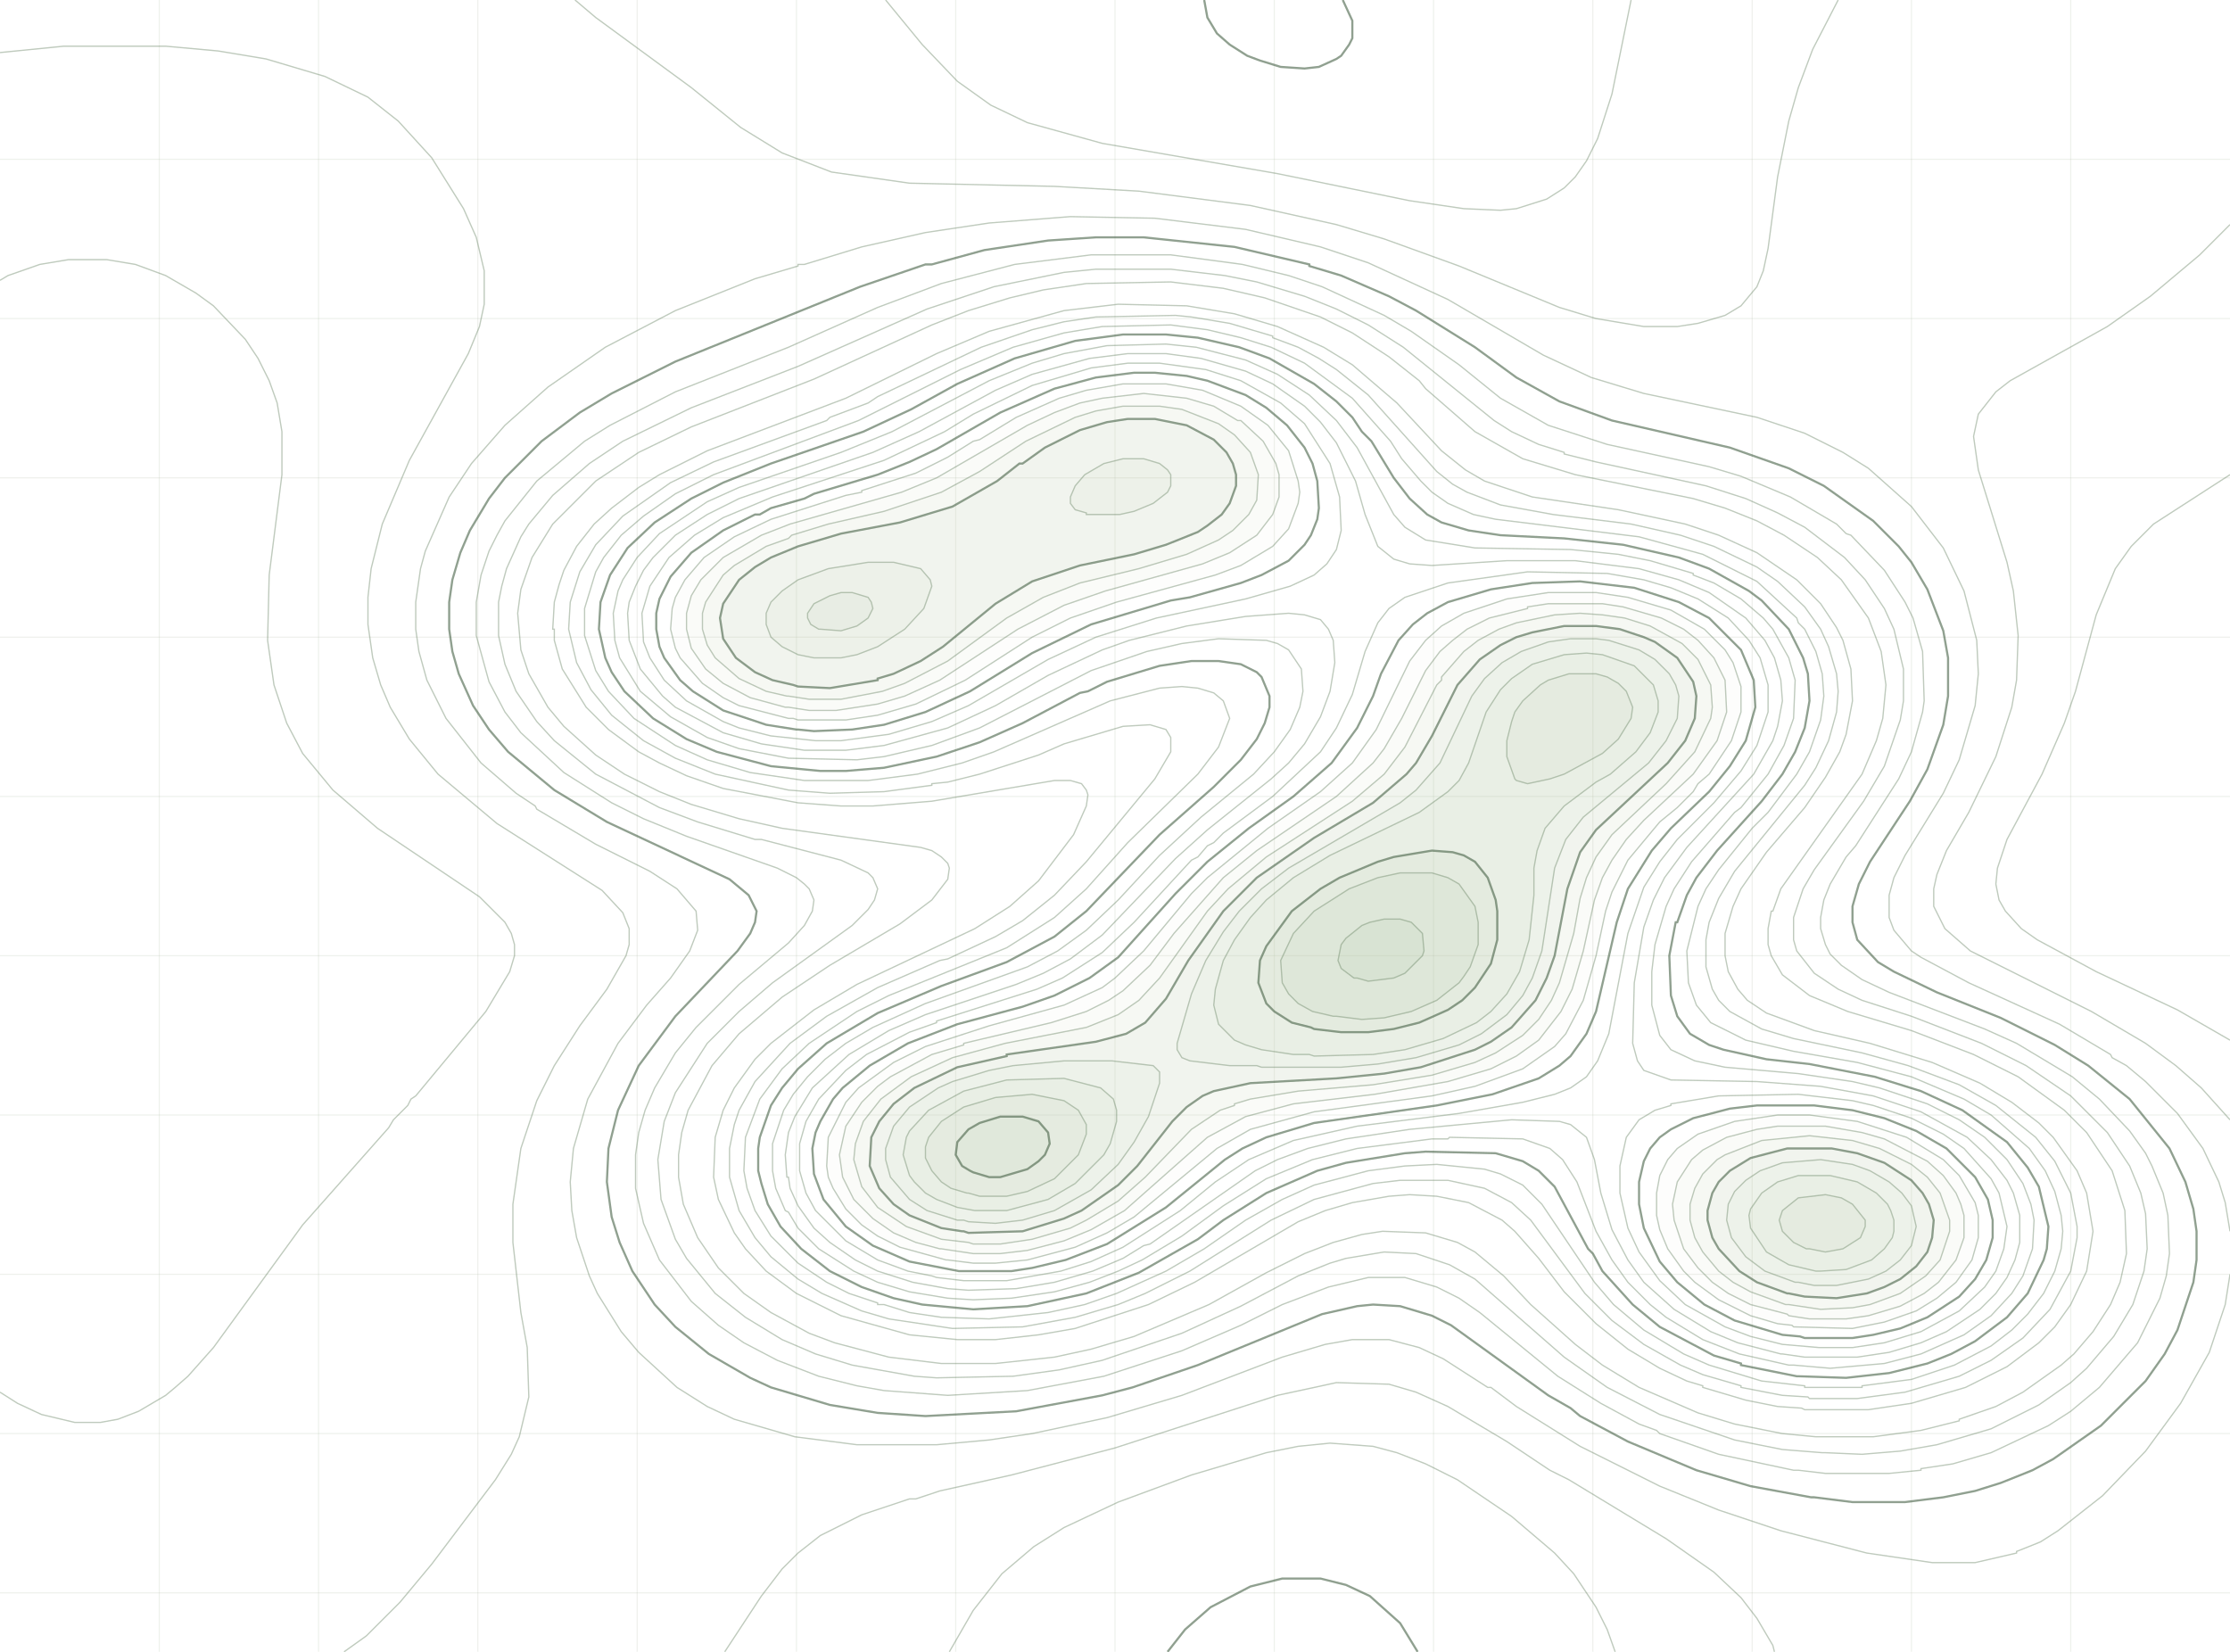
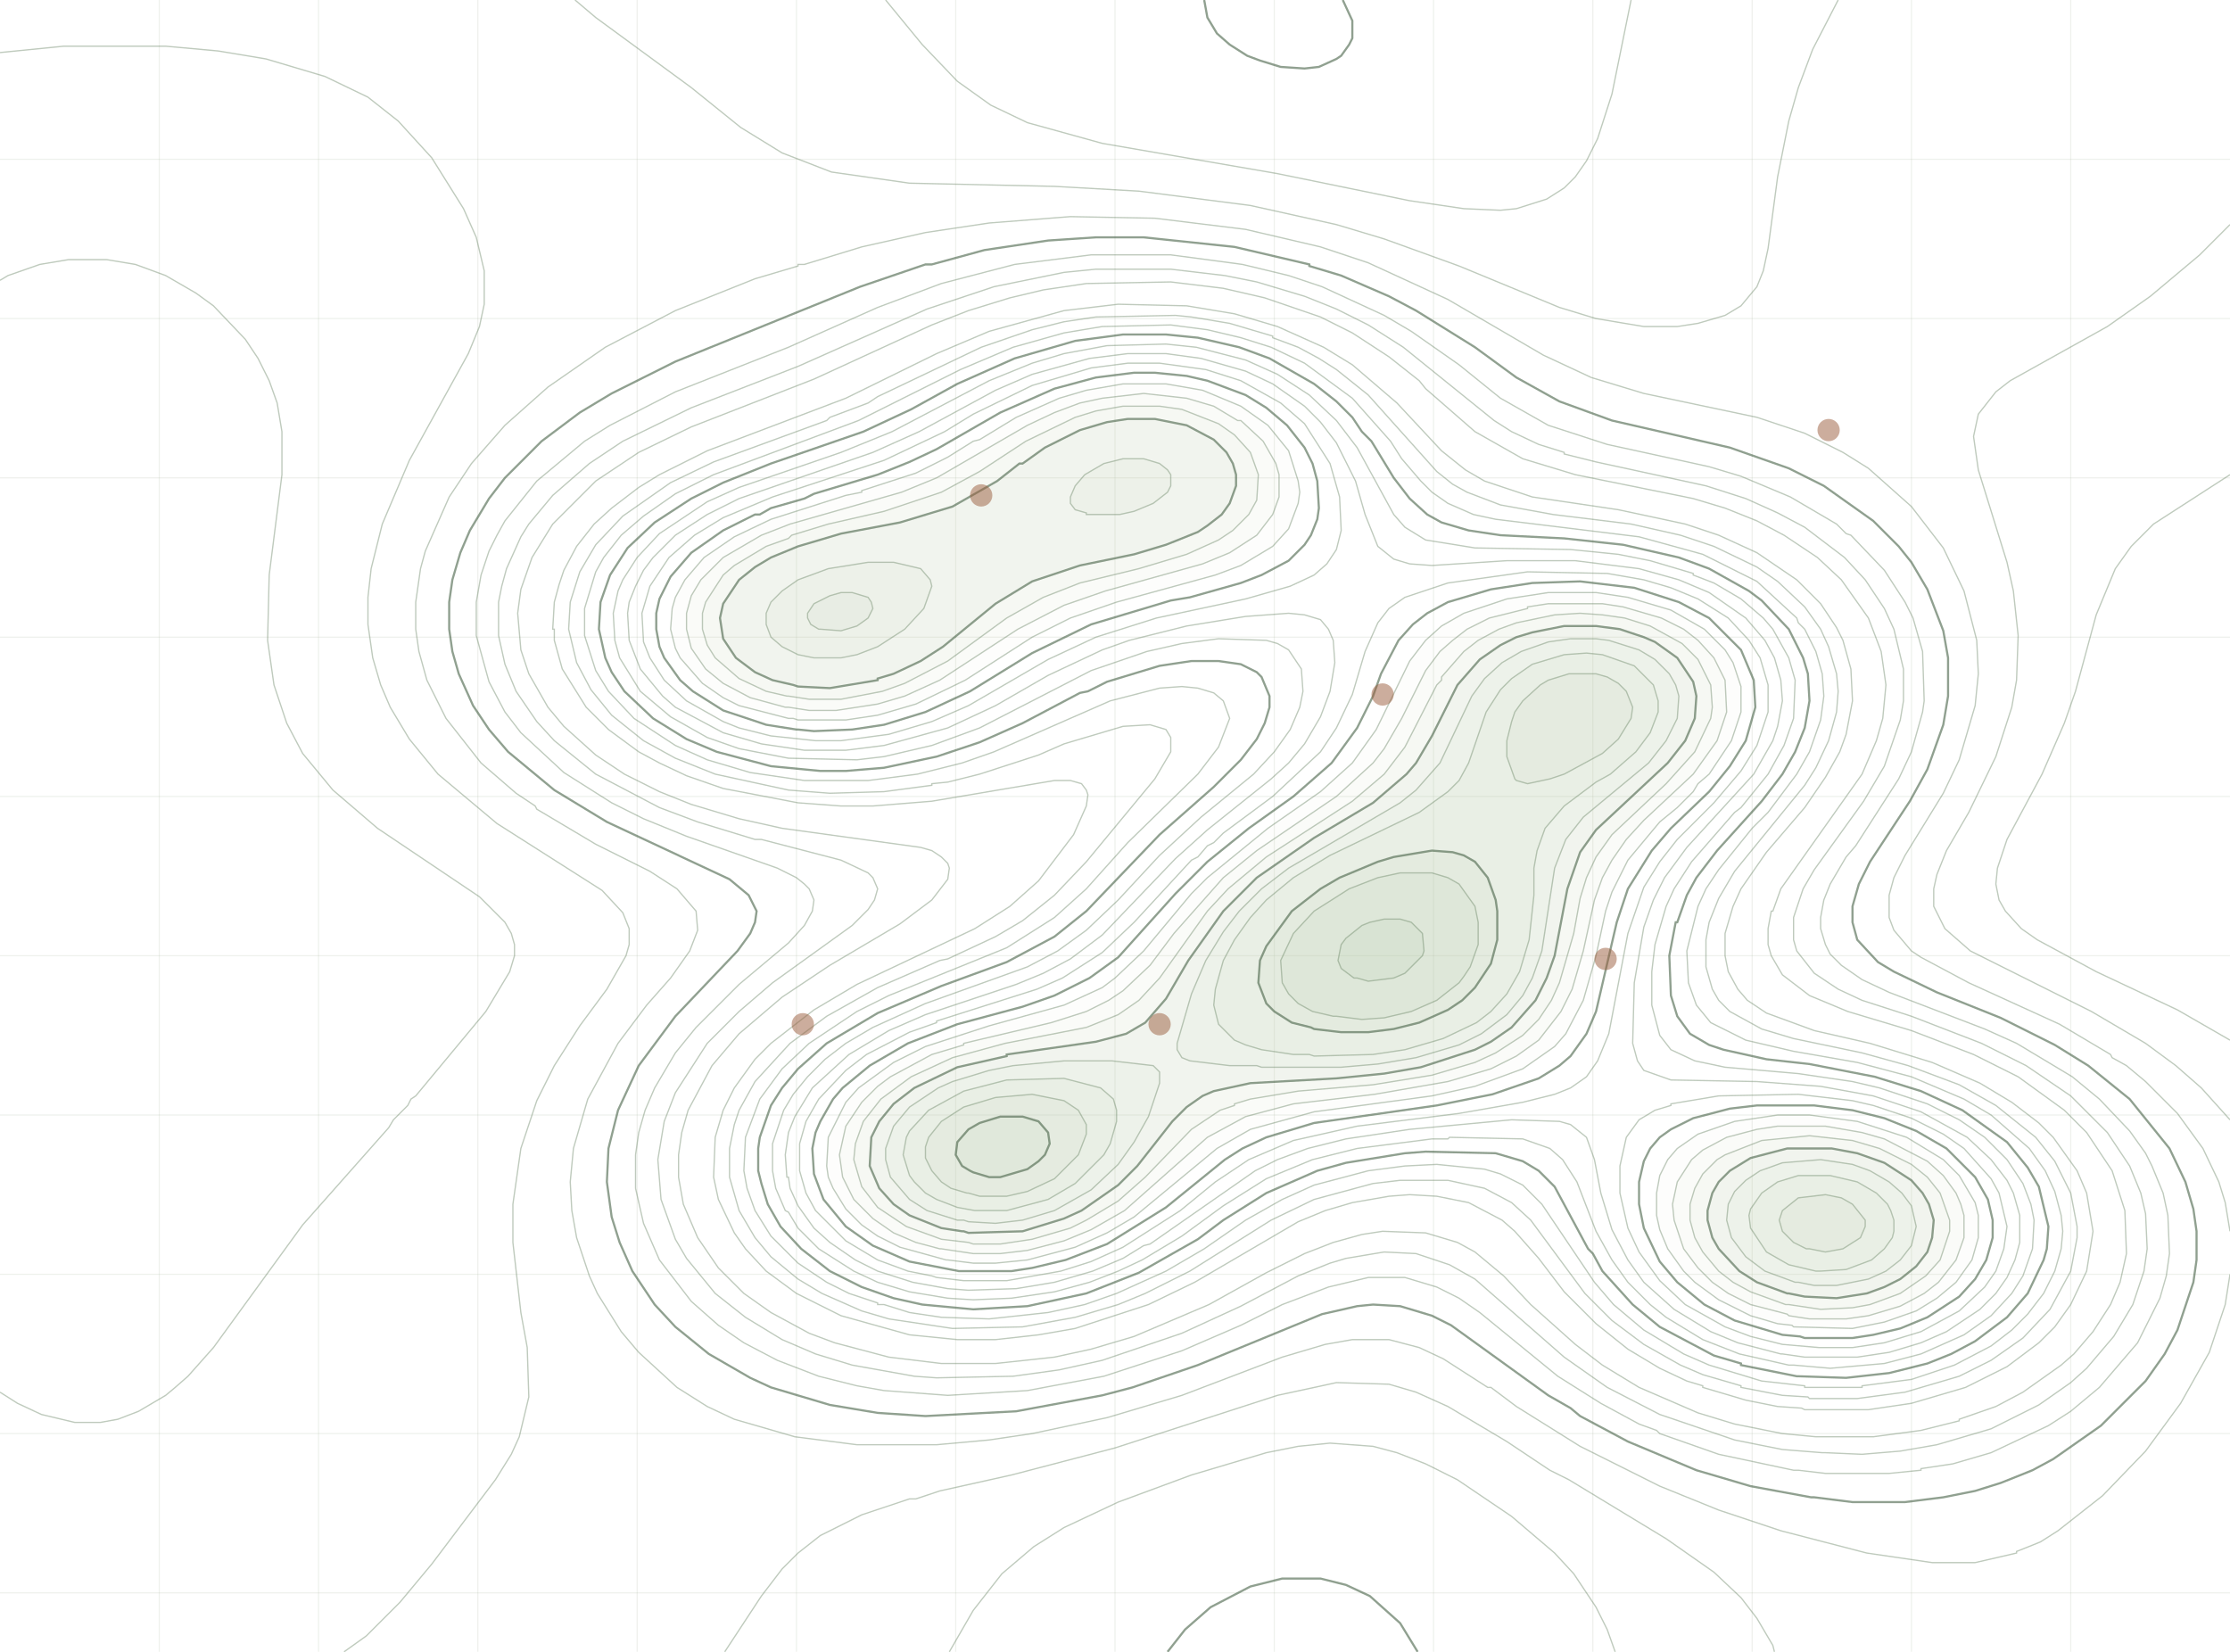
<svg xmlns="http://www.w3.org/2000/svg" viewBox="0 0 1400 1037" width="1400" height="1037" fill="none" role="presentation">
  <path d="M100 0V1037" stroke="#aab7a0" stroke-width=".7" opacity=".2" />
  <path d="M200 0V1037" stroke="#aab7a0" stroke-width=".7" opacity=".2" />
  <path d="M300 0V1037" stroke="#aab7a0" stroke-width=".7" opacity=".2" />
  <path d="M400 0V1037" stroke="#aab7a0" stroke-width=".7" opacity=".2" />
  <path d="M500 0V1037" stroke="#aab7a0" stroke-width=".7" opacity=".2" />
  <path d="M600 0V1037" stroke="#aab7a0" stroke-width=".7" opacity=".2" />
  <path d="M700 0V1037" stroke="#aab7a0" stroke-width=".7" opacity=".2" />
  <path d="M800 0V1037" stroke="#aab7a0" stroke-width=".7" opacity=".2" />
  <path d="M900 0V1037" stroke="#aab7a0" stroke-width=".7" opacity=".2" />
  <path d="M1000 0V1037" stroke="#aab7a0" stroke-width=".7" opacity=".2" />
  <path d="M1100 0V1037" stroke="#aab7a0" stroke-width=".7" opacity=".2" />
  <path d="M1200 0V1037" stroke="#aab7a0" stroke-width=".7" opacity=".2" />
  <path d="M1300 0V1037" stroke="#aab7a0" stroke-width=".7" opacity=".2" />
  <path d="M0 100H1400" stroke="#aab7a0" stroke-width=".7" opacity=".2" />
  <path d="M0 200H1400" stroke="#aab7a0" stroke-width=".7" opacity=".2" />
  <path d="M0 300H1400" stroke="#aab7a0" stroke-width=".7" opacity=".2" />
  <path d="M0 400H1400" stroke="#aab7a0" stroke-width=".7" opacity=".2" />
  <path d="M0 500H1400" stroke="#aab7a0" stroke-width=".7" opacity=".2" />
  <path d="M0 600H1400" stroke="#aab7a0" stroke-width=".7" opacity=".2" />
  <path d="M0 700H1400" stroke="#aab7a0" stroke-width=".7" opacity=".2" />
  <path d="M0 800H1400" stroke="#aab7a0" stroke-width=".7" opacity=".2" />
  <path d="M0 900H1400" stroke="#aab7a0" stroke-width=".7" opacity=".2" />
  <path d="M0 1000H1400" stroke="#aab7a0" stroke-width=".7" opacity=".2" />
  <path d="M1126 833L1163 834L1183 830L1203 823L1216 815L1228 805L1238 791L1242 777L1242 763L1240 755L1230 738L1220 728L1197 714L1166 704L1136 700L1116 700L1089 704L1066 712L1053 721L1047 728L1042 738L1040 749L1040 763L1042 772L1047 784L1057 798L1064 805L1079 816L1099 826L1116 831L1125 832Z" fill="#aec4a1" fill-opacity="0.035" stroke="none" />
  <path d="M595 791L611 793L625 793L645 791L675 783L695 774L712 764L764 721L785 709L825 698L899 688L926 682L956 671L976 657L983 649L994 628L1002 600L1008 572L1012 560L1022 540L1042 516L1053 507L1063 497L1066 492L1073 486L1087 465L1093 447L1093 431L1088 416L1083 408L1070 395L1049 383L1022 375L1002 372L972 372L946 376L919 385L905 393L895 402L885 415L864 458L849 479L829 497L796 520L758 551L748 561L718 597L700 614L692 620L668 631L621 644L581 657L561 667L539 683L531 692L520 714L519 732L520 739L523 746L531 759L541 769L551 776L565 783L594 791Z" fill="#aec4a1" fill-opacity="0.035" stroke="none" />
  <path d="M498 451L501 452L531 452L551 449L575 442L606 427L648 400L672 388L701 378L763 361L779 355L799 343L809 332L815 316L816 309L815 302L809 283L796 267L779 255L755 245L732 241L705 241L682 245L665 250L638 262L615 276L611 277L595 287L575 297L541 308L541 309L531 311L484 326L461 337L442 350L430 364L424 375L422 382L421 395L424 407L427 413L441 429L454 438L464 443L495 451Z" fill="#aec4a1" fill-opacity="0.035" stroke="none" />
  <path d="M1123 826L1136 828L1159 828L1173 826L1193 820L1208 812L1217 805L1228 791L1233 777L1233 763L1231 756L1228 749L1220 738L1210 729L1183 715L1169 711L1146 707L1116 707L1103 709L1084 714L1069 722L1062 728L1053 742L1050 756L1051 766L1057 784L1066 796L1075 805L1085 812L1099 819L1122 825Z" fill="#aec4a1" fill-opacity="0.042" stroke="none" />
  <path d="M591 784L611 787L628 787L645 785L668 779L685 772L706 760L758 714L782 701L812 693L863 687L909 679L936 671L952 663L966 653L980 635L987 621L994 597L1001 565L1006 551L1012 540L1021 527L1032 515L1063 486L1078 465L1084 447L1083 427L1076 413L1066 402L1057 395L1043 388L1019 381L1006 379L972 379L959 381L959 382L935 388L921 395L912 402L904 409L895 421L880 451L869 470L862 479L839 500L789 534L768 551L737 586L722 606L705 622L696 628L682 635L660 642L605 655L605 656L585 662L559 676L551 682L541 692L531 707L527 725L529 739L536 753L548 765L561 774L575 780L590 784Z" fill="#aec4a1" fill-opacity="0.042" stroke="none" />
  <path d="M495 444L508 446L525 446L551 442L568 437L590 427L639 395L668 380L694 371L755 354L772 347L789 336L799 323L803 312L803 298L801 291L793 277L779 264L777 264L762 255L745 250L718 247L692 250L678 253L662 259L645 267L588 300L566 309L496 329L478 336L454 350L440 364L434 374L431 385L431 395L434 407L443 420L454 429L471 438L493 444Z" fill="#aec4a1" fill-opacity="0.042" stroke="none" />
  <path d="M1123 819L1143 822L1163 821L1174 819L1193 812L1209 801L1218 791L1224 773L1224 766L1218 749L1210 739L1200 731L1180 721L1163 716L1136 713L1106 716L1083 725L1078 728L1069 737L1064 746L1061 756L1061 766L1064 777L1069 786L1079 798L1088 805L1099 811L1121 819Z" fill="#aec4a1" fill-opacity="0.049" stroke="none" />
  <path d="M611 781L628 781L648 778L672 771L682 766L702 754L719 739L748 709L766 697L775 694L775 693L785 690L815 685L862 681L899 675L926 667L939 661L956 650L966 640L974 628L979 617L988 586L992 564L996 551L1002 538L1012 524L1046 492L1064 472L1074 451L1075 444L1074 430L1066 414L1056 404L1036 393L1020 388L1006 386L992 385L976 386L952 391L941 395L928 402L919 409L905 425L905 427L902 430L882 469L869 486L849 503L795 538L771 558L758 572L728 614L715 628L702 637L682 645L631 655L598 664L572 676L553 690L542 704L537 718L536 728L541 745L551 758L569 770L591 778L608 780Z" fill="#aec4a1" fill-opacity="0.049" stroke="none" />
  <path d="M495 437L508 439L528 439L554 434L568 429L595 415L632 388L655 375L678 366L715 357L745 348L765 339L774 333L784 323L789 314L790 298L785 284L775 273L765 266L742 257L728 255L705 255L688 258L675 262L644 277L615 296L591 309L555 321L520 329L497 336L495 338L481 343L461 355L454 361L443 378L441 385L441 395L444 405L449 413L464 426L481 434L494 437Z" fill="#aec4a1" fill-opacity="0.049" stroke="none" />
  <path d="M1123 812L1133 814L1153 815L1172 812L1183 808L1193 803L1203 795L1210 786L1213 777L1214 766L1211 756L1207 749L1200 741L1183 730L1166 724L1150 721L1122 721L1099 727L1086 735L1079 742L1075 749L1072 760L1072 766L1075 777L1079 784L1092 798L1103 805L1122 812Z" fill="#aec4a1" fill-opacity="0.055" stroke="none" />
  <path d="M605 773L608 774L642 773L668 765L679 760L702 744L714 732L736 704L745 695L755 688L762 685L785 680L839 677L869 674L892 670L926 659L936 654L949 645L964 628L971 614L976 600L984 558L992 535L1002 521L1047 479L1058 465L1064 451L1065 437L1063 428L1053 413L1039 403L1032 400L1017 395L1002 393L982 393L962 397L952 400L942 405L929 414L915 430L899 462L889 479L883 486L862 504L825 526L789 551L768 572L746 603L732 627L719 642L707 649L688 654L632 662L632 663L601 670L574 683L561 693L552 704L547 714L546 732L552 746L561 756L571 763L591 771L604 773Z" fill="#aec4a1" fill-opacity="0.055" stroke="none" />
  <path d="M501 431L521 432L551 427L551 426L561 423L578 415L592 406L625 379L648 365L678 355L712 348L732 342L752 334L758 330L767 323L772 316L776 305L776 298L774 291L770 284L762 276L745 267L725 263L708 263L695 265L678 270L656 281L642 291L640 291L626 302L598 318L565 328L528 335L501 343L484 350L474 356L464 364L454 379L452 388L454 401L462 413L474 422L485 427L498 430Z" fill="#aec4a1" fill-opacity="0.055" stroke="none" />
  <path d="M1129 805L1139 807L1153 807L1173 803L1184 798L1193 791L1200 782L1203 770L1200 757L1194 749L1186 742L1174 735L1163 731L1143 728L1119 730L1105 735L1096 741L1089 748L1085 756L1084 766L1087 777L1096 789L1108 798L1127 805Z" fill="#aec4a1" fill-opacity="0.062" stroke="none" />
  <path d="M608 767L625 768L642 766L662 760L685 747L702 731L712 717L721 701L728 680L728 673L724 669L698 666L668 666L636 669L621 672L598 679L589 683L571 695L561 707L556 721L556 728L559 739L571 753L582 760L601 766L605 766Z" fill="#aec4a1" fill-opacity="0.062" stroke="none" />
  <path d="M789 669L792 670L842 670L865 668L889 664L916 656L930 649L946 637L956 625L962 614L968 597L976 545L983 527L994 513L1035 479L1046 465L1053 451L1054 437L1052 430L1048 423L1039 414L1029 408L1010 402L1002 401L986 401L972 403L955 409L943 416L932 426L924 437L904 479L889 496L879 504L809 545L792 558L778 572L768 585L757 603L748 624L739 655L739 659L742 664L747 666L772 669L786 669Z" fill="#aec4a1" fill-opacity="0.062" stroke="none" />
  <path d="M1143 798L1159 797L1175 791L1183 784L1188 777L1189 773L1189 766L1187 760L1185 756L1178 749L1166 742L1149 738L1129 738L1116 742L1106 749L1099 759L1098 763L1099 771L1109 786L1123 794L1140 798Z" fill="#aec4a1" fill-opacity="0.069" stroke="none" />
  <path d="M615 760L632 760L658 753L675 743L693 725L697 718L701 704L701 697L699 690L691 683L668 677L632 678L605 685L583 697L571 710L569 714L567 725L571 738L574 742L581 749L588 753L601 758L612 760Z" fill="#aec4a1" fill-opacity="0.069" stroke="none" />
  <path d="M822 662L825 663L862 662L882 659L906 652L927 642L936 635L946 624L954 610L960 590L963 562L963 545L965 534L970 520L982 506L1002 491L1011 486L1027 472L1036 460L1041 447L1041 440L1038 430L1026 418L1006 411L996 410L982 411L962 417L949 426L942 433L933 447L922 479L916 490L909 497L891 510L835 537L812 551L795 565L785 576L775 590L768 603L763 621L762 631L765 643L775 653L782 656L792 659L812 662L821 662Z" fill="#aec4a1" fill-opacity="0.069" stroke="none" />
  <path d="M515 413L528 413L538 411L551 406L568 395L580 382L585 368L584 364L578 357L561 353L545 353L520 357L501 364L491 371L484 378L481 385L481 392L484 400L491 406L501 411L511 413Z" fill="#aec4a1" fill-opacity="0.069" stroke="none" />
  <path d="M685 323L703 323L712 321L724 316L733 309L735 305L735 298L733 295L728 291L718 288L705 288L693 291L681 298L675 305L672 312L672 316L675 320L682 322L682 323Z" fill="#aec4a1" fill-opacity="0.069" stroke="none" />
  <path d="M1136 784L1146 786L1157 784L1168 777L1171 770L1171 766L1163 756L1156 752L1146 750L1129 752L1119 760L1117 766L1119 773L1126 780L1134 784Z" fill="#aec4a1" fill-opacity="0.076" stroke="none" />
  <path d="M608 749L615 751L632 751L645 748L662 740L677 725L682 712L682 706L677 697L668 691L648 687L625 689L605 695L591 704L583 714L581 720L581 727L585 735L591 742L597 746L607 749Z" fill="#aec4a1" fill-opacity="0.076" stroke="none" />
  <path d="M952 490L959 492L973 489L982 486L1006 473L1016 464L1024 451L1025 444L1021 434L1016 429L1009 425L1002 423L985 423L972 427L967 430L956 440L951 447L949 453L946 465L946 475L951 489Z" fill="#aec4a1" fill-opacity="0.076" stroke="none" />
  <path d="M515 395L528 396L538 393L545 388L548 382L547 378L545 375L535 372L528 372L521 374L511 379L507 385L507 388L509 392L514 395Z" fill="#aec4a1" fill-opacity="0.076" stroke="none" />
  <path d="M611 736L621 739L628 739L645 734L652 729L656 725L659 718L658 711L652 704L642 701L628 701L615 705L608 709L601 717L600 725L604 732L609 735Z" fill="#aec4a1" fill-opacity="0.083" stroke="none" />
  <path d="M825 646L842 648L859 648L875 646L891 642L909 634L918 628L926 620L936 605L940 590L940 572L939 565L934 551L926 541L919 537L912 535L899 534L875 538L865 541L841 551L829 558L811 572L795 594L791 603L790 617L795 630L800 635L811 642L823 645Z" fill="#aec4a1" fill-opacity="0.083" stroke="none" />
  <path d="M839 638L855 640L869 639L886 635L902 628L916 617L919 613L923 607L928 593L928 579L926 569L916 555L909 551L899 548L879 548L865 551L847 558L825 572L812 586L804 603L805 617L809 624L815 630L824 635L837 638Z" fill="#aec4a1" fill-opacity="0.090" stroke="none" />
  <path d="M852 614L859 616L875 614L882 611L893 600L894 597L893 586L886 579L879 577L869 577L860 579L855 581L845 589L842 593L840 603L842 608L850 614Z" fill="#aec4a1" fill-opacity="0.103" stroke="none" />
  <path d="M733 1037L744 1023L760 1009L785 996L805 991L829 991L845 995L860 1002L879 1019L890 1037" stroke="#3f5c3f" stroke-width="1.35" opacity=".58" />
  <path d="M843 0L849 13L849 24L847 28L842 35L839 37L828 42L819 43L804 42L791 38L783 35L772 28L764 21L758 11L756 0" stroke="#3f5c3f" stroke-width="1.35" opacity=".58" />
  <path d="M596 1037L611 1011L629 988L649 971L668 959L702 943L748 926L795 912L815 908L835 906L862 908L877 912L895 919L915 929L949 952L976 975L988 988L1002 1009L1009 1023L1014 1037" stroke="#5e7b59" stroke-width=".8" opacity=".4" />
  <path d="M1400 653L1367 634L1316 610L1279 590L1269 583L1259 572L1255 565L1253 555L1254 545L1260 527L1282 486L1296 454L1303 434L1316 386L1328 357L1338 343L1352 329L1400 298" stroke="#5e7b59" stroke-width=".8" opacity=".4" />
  <path d="M0 176L5 173L25 166L43 163L67 163L85 166L104 173L123 184L134 192L154 213L162 225L169 239L174 253L177 271L177 298L169 361L168 402L172 430L180 454L190 473L209 496L237 520L301 563L317 579L321 586L323 593L323 600L320 610L305 635L261 688L258 690L256 694L247 703L244 708L190 769L134 846L118 864L110 871L104 876L87 886L74 891L63 893L47 893L26 888L11 881L0 874" stroke="#5e7b59" stroke-width=".8" opacity=".4" />
  <path d="M1024 0L1012 59L1003 87L996 101L989 111L982 118L971 125L952 131L942 132L919 131L885 126L802 109L692 90L645 77L622 66L601 51L579 28L556 0" stroke="#5e7b59" stroke-width=".8" opacity=".4" />
  <path d="M455 1037L478 1002L491 985L501 975L515 964L541 951L571 941L575 941L590 936L635 926L700 909L802 876L839 868L872 869L889 874L909 883L946 905L973 923L985 929L1046 966L1076 987L1093 1003L1103 1016L1113 1033L1114 1037" stroke="#5e7b59" stroke-width=".8" opacity=".4" />
  <path d="M1400 703L1382 683L1366 669L1347 655L1313 635L1237 597L1221 583L1214 569L1214 558L1216 549L1222 534L1236 510L1253 475L1263 444L1266 427L1267 399L1264 371L1260 353L1242 295L1239 274L1242 260L1253 246L1262 239L1323 205L1350 186L1381 160L1400 141" stroke="#5e7b59" stroke-width=".8" opacity=".4" />
  <path d="M0 33L40 29L104 29L137 32L167 37L204 48L231 61L250 76L271 99L291 131L299 149L304 170L304 191L301 205L294 222L257 289L240 329L233 357L231 375L231 392L234 413L239 430L245 444L257 464L275 486L312 517L378 559L391 573L395 583L395 593L393 600L381 621L364 644L348 669L337 691L327 721L322 756L322 780L327 824L331 846L332 877L326 902L321 913L311 929L271 982L251 1006L230 1027L216 1037" stroke="#5e7b59" stroke-width=".8" opacity=".4" />
  <path d="M1154 0L1138 31L1129 55L1123 76L1116 111L1110 156L1107 170L1103 180L1093 192L1083 198L1066 203L1053 205L1032 205L1002 200L979 193L916 167L869 150L839 141L785 129L715 120L662 117L571 115L522 108L491 96L465 80L434 55L374 11L361 0" stroke="#5e7b59" stroke-width=".8" opacity=".4" />
  <path d="M1400 773L1397 755L1393 742L1383 721L1367 699L1347 679L1335 669L1326 664L1325 662L1293 643L1236 617L1206 601L1200 597L1189 584L1186 576L1186 562L1189 551L1196 537L1220 498L1230 477L1240 443L1242 423L1241 402L1233 371L1220 344L1200 318L1173 294L1157 284L1133 272L1103 262L1032 247L999 237L969 223L909 188L859 165L829 155L782 144L725 137L672 136L621 140L581 146L541 155L505 166L501 166L501 167L474 175L424 195L380 218L344 243L317 267L296 291L282 312L267 346L264 357L261 378L261 395L263 409L268 427L280 451L302 479L324 498L336 506L337 508L374 530L408 547L425 558L437 572L438 584L433 597L421 614L406 631L388 655L369 690L360 721L358 742L359 760L362 777L370 801L375 812L390 836L401 849L425 871L444 883L461 891L499 902L538 907L588 907L621 904L648 900L695 890L742 876L805 852L832 844L849 841L872 841L891 846L906 853L934 871L936 871L952 883L992 908L1042 933L1079 948L1118 961L1172 975L1213 981L1240 981L1266 975L1266 974L1281 968L1292 961L1320 939L1347 911L1369 881L1387 849L1397 819L1400 800" stroke="#5e7b59" stroke-width=".8" opacity=".4" />
  <path d="M1139 940L1163 943L1196 943L1220 940L1240 936L1256 931L1276 923L1289 916L1319 895L1347 867L1359 850L1367 835L1377 805L1379 791L1379 773L1377 759L1372 742L1362 721L1337 690L1311 669L1290 656L1256 639L1216 623L1189 610L1179 604L1166 590L1163 579L1163 569L1167 555L1174 541L1199 503L1210 483L1220 455L1223 437L1223 413L1220 396L1210 370L1200 353L1192 343L1176 327L1145 305L1123 294L1086 281L1012 264L979 252L952 237L926 218L889 195L872 186L842 173L822 167L822 166L775 155L718 149L688 149L658 151L618 157L585 166L581 166L540 180L424 227L384 247L364 259L340 277L317 300L307 313L295 333L289 347L284 364L282 378L282 395L284 409L288 423L297 443L307 458L319 472L348 496L381 516L458 552L470 562L475 572L474 579L471 586L463 597L424 638L401 669L388 697L382 721L381 742L384 764L389 780L397 798L411 819L424 833L445 850L471 865L484 871L521 882L551 887L581 889L638 886L692 876L711 871L752 857L830 825L852 820L862 819L879 820L899 826L911 832L972 876L986 884L992 889L1022 905L1065 923L1099 933L1137 940Z" stroke="#3f5c3f" stroke-width="1.35" opacity=".58" />
  <path d="M1129 923L1146 925L1186 925L1206 923L1206 922L1226 919L1250 912L1286 895L1300 886L1318 871L1342 843L1356 815L1360 801L1362 787L1361 763L1358 749L1351 732L1347 724L1337 710L1318 690L1301 676L1266 655L1246 646L1186 623L1169 615L1156 606L1149 599L1146 593L1143 583L1143 576L1145 565L1149 555L1159 538L1165 531L1192 489L1200 472L1207 447L1208 440L1207 409L1201 388L1196 378L1183 358L1162 336L1159 335L1153 329L1124 312L1093 299L1073 293L1009 279L972 267L942 250L916 229L886 208L869 198L830 180L809 173L780 166L735 160L685 160L637 166L591 178L551 193L495 218L424 246L383 267L367 277L337 302L317 327L312 336L307 346L302 361L299 378L299 399L307 428L317 447L327 460L354 485L384 504L404 514L431 525L488 545L500 551L505 555L508 558L511 565L510 572L505 581L495 592L464 618L437 645L424 661L411 683L405 697L401 711L399 725L399 746L404 768L414 791L434 817L451 832L467 843L488 854L514 864L538 870L555 873L595 876L645 873L693 864L742 848L779 832L805 819L834 808L859 802L882 802L902 808L916 815L929 824L978 864L1005 881L1029 894L1040 898L1042 900L1079 913L1126 923Z" stroke="#5e7b59" stroke-width=".8" opacity=".4" />
  <path d="M1146 912L1169 913L1193 911L1216 907L1250 897L1280 882L1300 868L1310 859L1327 839L1339 819L1346 798L1348 784L1347 762L1344 749L1337 732L1323 711L1300 688L1272 669L1244 655L1200 638L1169 628L1154 621L1139 611L1128 597L1126 590L1126 576L1132 558L1139 546L1170 503L1183 481L1193 452L1195 440L1195 420L1189 395L1183 382L1171 364L1158 350L1133 331L1116 322L1096 313L1071 305L1002 290L982 285L982 284L966 279L949 271L938 264L881 218L859 204L839 194L819 186L789 177L769 173L735 169L688 169L668 171L624 180L582 194L501 230L434 256L391 277L370 291L347 311L332 329L327 337L318 357L315 368L313 378L313 399L317 417L324 434L337 453L348 465L374 486L414 507L438 516L474 527L478 527L528 540L545 548L548 551L551 558L549 565L545 571L535 581L485 617L464 635L444 655L424 686L417 704L413 728L415 753L424 778L431 790L449 812L468 827L491 841L512 850L535 857L574 864L588 865L636 864L665 860L692 854L742 837L779 820L815 801L835 793L845 790L869 786L889 787L910 794L926 803L982 852L1009 871L1042 888L1089 904L1119 910L1144 912Z" stroke="#5e7b59" stroke-width=".8" opacity=".4" />
  <path d="M1143 902L1176 902L1206 898L1230 892L1230 891L1253 883L1270 874L1294 857L1302 850L1314 836L1325 819L1331 805L1335 787L1334 760L1326 735L1310 711L1296 697L1267 676L1239 662L1200 647L1160 635L1136 625L1119 612L1112 600L1110 593L1110 583L1112 572L1113 572L1118 558L1169 486L1178 465L1182 451L1184 430L1181 409L1173 388L1156 364L1141 350L1120 336L1103 327L1083 319L1063 313L989 298L956 288L926 271L895 244L891 239L872 224L849 209L829 199L794 187L768 181L735 177L682 178L655 182L634 187L608 195L585 204L511 238L434 268L401 284L374 302L347 329L334 350L327 370L325 385L327 408L332 423L344 444L354 456L374 474L392 486L414 497L434 505L464 514L491 520L578 532L585 534L591 538L595 542L596 545L595 552L585 565L565 580L521 606L491 626L464 649L447 669L432 697L428 711L426 725L426 739L429 756L438 777L451 796L467 812L484 824L508 837L524 843L558 852L591 856L625 856L662 852L685 847L712 839L759 819L795 799L819 787L837 780L855 775L868 773L895 774L915 780L926 786L944 801L961 819L989 844L1006 857L1029 871L1066 887L1089 894L1119 900L1140 902Z" stroke="#5e7b59" stroke-width=".8" opacity=".4" />
  <path d="M1133 885L1173 885L1200 881L1234 871L1260 858L1280 843L1290 833L1300 819L1310 798L1314 773L1310 749L1304 735L1289 714L1280 705L1263 692L1243 680L1213 667L1174 655L1139 647L1109 636L1097 628L1091 621L1085 610L1083 600L1083 586L1088 569L1093 558L1109 535L1133 507L1146 488L1155 472L1159 461L1163 440L1162 420L1157 402L1153 394L1143 379L1128 364L1103 347L1079 336L1058 329L1016 320L962 312L932 302L920 295L905 283L877 253L849 229L831 218L802 205L775 197L745 192L702 191L668 195L621 208L588 222L531 250L444 283L414 298L401 306L384 319L373 329L362 343L354 358L351 367L348 378L347 395L348 395L348 402L353 420L368 444L382 458L401 472L414 479L431 487L454 495L501 504L528 506L548 506L585 503L662 490L672 490L679 492L682 496L683 499L682 506L674 524L652 553L634 569L612 583L538 618L511 634L484 655L474 665L461 683L454 697L449 714L448 739L451 753L461 774L468 784L481 798L500 812L528 826L571 838L601 841L625 841L652 838L675 834L721 819L750 805L815 767L832 760L849 755L872 751L885 750L902 751L922 755L943 766L951 773L966 790L982 811L1002 831L1022 847L1042 859L1059 867L1069 870L1069 871L1096 879L1116 883L1131 884Z" stroke="#5e7b59" stroke-width=".8" opacity=".4" />
  <path d="M1136 878L1166 878L1196 874L1230 864L1250 854L1270 840L1287 822L1300 798L1304 777L1304 770L1300 749L1290 729L1278 714L1253 694L1230 681L1198 669L1169 661L1126 652L1106 646L1086 635L1079 628L1075 621L1071 607L1071 590L1073 579L1079 564L1089 547L1133 493L1140 482L1148 465L1153 447L1154 434L1153 423L1148 406L1143 395L1133 381L1116 365L1103 356L1076 343L1055 336L1024 329L975 323L942 317L921 309L912 304L902 296L859 248L839 232L828 225L815 218L799 212L799 211L772 203L748 199L738 198L688 199L668 202L648 207L616 218L551 249L545 253L521 262L519 264L448 290L421 303L391 324L374 342L364 359L358 378L357 395L362 416L371 433L384 449L404 465L424 476L449 486L495 496L521 498L555 497L585 493L585 492L595 491L615 486L652 474L668 467L705 456L722 455L732 458L735 463L735 472L725 489L682 541L662 562L642 578L625 588L595 602L590 603L551 620L519 638L496 655L474 679L464 697L461 706L458 721L458 739L464 760L474 777L484 789L501 803L516 812L541 823L558 828L598 834L642 833L675 827L702 819L719 812L747 798L798 766L825 753L862 743L879 741L909 741L932 746L949 755L961 766L995 812L1012 829L1032 844L1055 857L1069 863L1093 870L1093 871L1119 876L1135 877Z" stroke="#5e7b59" stroke-width=".8" opacity=".4" />
  <path d="M1136 871L1169 871L1169 870L1200 866L1227 857L1250 845L1263 835L1273 825L1283 812L1290 798L1294 784L1295 773L1294 763L1290 748L1284 735L1274 721L1250 700L1233 690L1200 676L1166 667L1126 660L1096 653L1074 642L1065 631L1060 617L1059 597L1066 569L1071 558L1079 546L1100 520L1110 510L1128 486L1136 472L1143 452L1145 437L1144 423L1140 409L1133 395L1129 391L1128 388L1103 365L1069 348L1029 337L939 326L925 323L909 316L899 309L892 302L880 288L873 277L849 250L819 228L798 218L779 212L758 207L735 204L692 205L668 209L636 218L603 232L539 264L448 298L424 310L404 324L390 336L379 350L374 359L367 382L367 399L374 421L382 434L398 451L424 468L444 477L471 485L505 490L545 490L576 486L604 479L624 472L697 440L728 432L742 431L752 432L762 435L768 440L772 451L765 469L752 486L708 529L682 558L662 576L632 595L558 625L538 635L508 655L491 671L477 690L468 714L467 735L469 746L474 760L484 776L501 793L519 805L533 812L551 818L551 819L555 819L571 824L591 827L621 828L658 824L681 819L701 812L732 798L756 784L782 766L805 753L825 744L859 735L882 732L902 731L932 734L942 737L956 744L968 756L1001 805L1013 819L1032 835L1057 850L1073 857L1106 867L1133 870L1133 871Z" stroke="#5e7b59" stroke-width=".8" opacity=".4" />
  <path d="M1129 864L1159 865L1186 862L1210 856L1225 850L1240 842L1260 827L1273 812L1283 791L1285 784L1286 770L1280 745L1273 733L1260 717L1232 697L1206 685L1177 676L1136 668L1109 665L1082 659L1073 656L1061 649L1053 638L1049 625L1048 600L1052 579L1053 579L1059 562L1065 551L1078 534L1106 503L1119 486L1127 472L1133 457L1136 440L1135 423L1132 413L1123 395L1106 377L1098 371L1073 357L1054 350L1019 342L982 338L942 336L922 333L905 328L896 323L885 313L875 300L861 277L855 271L849 262L839 252L825 241L797 225L778 218L752 212L732 210L705 210L675 214L637 225L601 241L572 257L542 271L484 291L454 303L434 313L411 328L394 344L383 361L377 378L376 395L380 413L384 422L392 434L410 451L431 464L450 472L484 481L515 484L531 484L555 482L588 475L615 466L642 454L678 435L683 434L695 428L728 418L748 415L765 415L779 417L789 422L792 425L797 437L797 444L794 454L789 464L779 477L762 494L728 524L682 572L662 588L632 604L591 619L551 636L519 655L501 671L491 683L484 694L477 714L476 721L476 735L478 743L482 756L490 770L503 784L521 798L541 808L561 815L579 819L611 822L645 820L682 812L715 799L752 778L768 766L795 749L827 735L845 730L882 724L895 723L939 724L956 729L966 735L976 745L997 784L1000 787L1006 798L1025 819L1042 833L1076 851L1093 856L1093 857L1128 864Z" stroke="#3f5c3f" stroke-width="1.35" opacity=".58" />
  <path d="M1126 857L1149 859L1183 856L1206 850L1233 838L1250 826L1263 812L1270 801L1276 784L1277 766L1275 756L1270 743L1260 728L1246 714L1230 703L1210 693L1180 683L1163 679L1129 674L1083 670L1064 666L1049 659L1042 650L1037 631L1037 610L1039 593L1046 569L1051 558L1062 541L1089 510L1093 507L1110 486L1120 468L1126 451L1127 427L1123 413L1113 395L1107 388L1093 376L1076 366L1063 361L1063 360L1036 352L1016 348L986 345L926 344L895 339L882 331L875 323L852 281L839 264L822 248L802 235L782 226L751 218L732 216L695 217L668 222L648 228L621 239L560 271L528 284L464 306L444 315L414 335L400 350L391 364L388 371L385 385L386 402L389 413L402 434L421 450L444 463L464 470L495 476L538 477L555 475L585 468L615 457L685 421L720 409L742 404L765 401L795 402L802 404L809 408L817 420L818 434L816 444L810 458L800 472L787 486L754 513L728 537L702 565L682 584L664 597L645 607L581 630L548 645L531 655L518 665L507 676L498 687L492 697L485 718L485 735L487 746L493 760L495 761L501 771L514 784L536 798L551 805L571 811L595 815L611 816L635 815L662 811L684 805L702 798L717 791L742 776L768 757L795 740L824 728L852 721L899 715L909 715L910 714L956 715L973 721L981 728L990 742L1002 773L1012 791L1022 805L1036 819L1046 827L1069 841L1092 850L1123 857Z" stroke="#5e7b59" stroke-width=".8" opacity=".4" />
  <path d="M1119 850L1133 852L1166 852L1186 849L1206 843L1222 836L1243 822L1253 812L1260 802L1265 791L1268 780L1268 763L1264 749L1260 741L1250 728L1235 714L1206 698L1176 688L1143 682L1103 679L1049 678L1032 672L1028 666L1025 655L1026 617L1032 582L1038 565L1045 551L1059 532L1101 486L1113 465L1116 456L1119 440L1118 427L1114 413L1108 402L1096 388L1073 372L1054 364L1029 357L989 352L946 352L899 355L885 354L875 351L865 343L857 323L851 302L839 278L829 265L819 255L799 241L782 233L754 225L732 222L708 222L684 225L648 235L625 245L577 271L548 284L464 313L444 323L424 336L410 350L404 358L399 368L395 378L394 385L395 402L402 420L416 437L424 444L454 460L478 467L505 471L531 471L555 468L595 457L625 443L658 424L692 408L709 402L745 393L782 387L809 385L819 386L829 389L834 395L837 402L838 416L835 434L829 450L819 467L809 479L798 489L758 521L738 539L692 587L672 602L655 611L638 618L581 637L558 647L533 662L510 683L499 701L495 711L493 725L494 739L495 739L496 746L501 757L511 771L521 780L537 791L551 798L573 805L595 809L608 810L638 809L662 805L686 798L705 790L718 782L722 781L788 735L802 728L821 721L845 715L885 709L949 703L979 704L986 706L996 714L1001 728L1005 749L1012 772L1022 791L1032 805L1051 822L1074 836L1091 843L1118 850Z" stroke="#5e7b59" stroke-width=".8" opacity=".4" />
  <path d="M1143 846L1163 846L1183 843L1206 836L1230 823L1246 808L1253 798L1258 784L1260 770L1255 749L1250 740L1233 721L1220 712L1200 702L1176 694L1163 691L1129 687L1079 688L1049 693L1049 694L1039 697L1029 703L1021 714L1017 732L1017 749L1022 771L1029 786L1042 804L1058 819L1083 833L1099 839L1119 844L1142 846Z" stroke="#5e7b59" stroke-width=".8" opacity=".4" />
  <path d="M588 802L605 804L632 804L666 798L685 792L705 783L741 760L763 742L784 728L812 716L852 707L916 699L956 692L976 687L986 683L996 676L1003 666L1010 649L1022 586L1032 557L1042 541L1053 527L1076 504L1093 484L1103 468L1110 447L1110 430L1105 413L1098 402L1085 388L1066 376L1049 369L1032 364L1009 360L959 359L909 366L882 375L872 382L865 391L857 409L849 436L839 457L829 472L799 500L768 523L762 529L758 531L752 538L748 540L712 579L692 598L667 614L651 621L588 641L588 642L571 648L544 662L531 672L514 690L506 704L502 718L502 735L506 749L512 760L531 779L551 791L570 798L585 801Z" stroke="#5e7b59" stroke-width=".8" opacity=".4" />
  <path d="M515 465L528 465L558 461L585 453L608 443L658 414L688 400L726 388L782 376L810 368L825 361L833 354L839 345L842 333L841 312L835 291L819 266L804 253L779 239L757 232L728 228L708 228L685 231L648 242L611 260L593 271L555 289L485 312L454 325L436 336L420 350L408 368L403 385L404 403L408 413L417 427L431 440L454 453L464 457L484 462L512 465Z" stroke="#5e7b59" stroke-width=".8" opacity=".4" />
  <path d="M1133 840L1163 840L1176 838L1193 834L1210 827L1230 814L1240 803L1247 791L1251 777L1251 766L1248 753L1240 739L1222 721L1203 710L1183 702L1163 697L1139 694L1103 694L1086 696L1063 702L1049 709L1042 714L1036 721L1032 729L1029 742L1029 756L1032 771L1042 792L1053 805L1070 819L1089 829L1119 838L1130 839Z" stroke="#3f5c3f" stroke-width="1.35" opacity=".58" />
  <path d="M605 798L635 798L648 796L669 791L695 781L732 758L769 728L780 721L795 714L825 705L902 694L937 687L966 677L979 669L986 663L996 649L1002 635L1015 579L1022 558L1037 534L1049 520L1073 497L1086 481L1096 465L1102 444L1101 427L1093 408L1073 388L1054 378L1026 369L992 365L962 366L936 370L909 378L896 385L887 392L878 402L867 423L862 437L852 457L836 479L812 500L784 520L758 541L738 561L702 601L684 614L662 625L642 632L601 643L570 655L546 669L529 683L523 690L515 704L512 711L510 721L511 737L517 753L531 770L548 782L571 792L602 798Z" stroke="#3f5c3f" stroke-width="1.35" opacity=".58" />
  <path d="M501 458L511 459L535 458L555 455L581 447L609 434L648 410L685 392L735 377L747 375L779 366L792 361L809 352L819 342L823 336L827 326L828 319L827 302L824 291L819 281L808 267L795 256L782 248L758 239L745 236L725 234L712 234L688 237L662 244L628 259L588 282L571 290L551 298L511 310L505 313L484 319L477 323L474 323L454 333L434 347L421 362L414 376L412 385L412 395L414 406L417 413L427 427L435 434L454 446L481 455L500 458Z" stroke="#3f5c3f" stroke-width="1.35" opacity=".58" />
  <path d="M1126 833L1163 834L1183 830L1203 823L1216 815L1228 805L1238 791L1242 777L1242 763L1240 755L1230 738L1220 728L1197 714L1166 704L1136 700L1116 700L1089 704L1066 712L1053 721L1047 728L1042 738L1040 749L1040 763L1042 772L1047 784L1057 798L1064 805L1079 816L1099 826L1116 831L1125 832Z" stroke="#5e7b59" stroke-width=".8" opacity=".4" />
  <path d="M595 791L611 793L625 793L645 791L675 783L695 774L712 764L764 721L785 709L825 698L899 688L926 682L956 671L976 657L983 649L994 628L1002 600L1008 572L1012 560L1022 540L1042 516L1053 507L1063 497L1066 492L1073 486L1087 465L1093 447L1093 431L1088 416L1083 408L1070 395L1049 383L1022 375L1002 372L972 372L946 376L919 385L905 393L895 402L885 415L864 458L849 479L829 497L796 520L758 551L748 561L718 597L700 614L692 620L668 631L621 644L581 657L561 667L539 683L531 692L520 714L519 732L520 739L523 746L531 759L541 769L551 776L565 783L594 791Z" stroke="#5e7b59" stroke-width=".8" opacity=".4" />
  <path d="M498 451L501 452L531 452L551 449L575 442L606 427L648 400L672 388L701 378L763 361L779 355L799 343L809 332L815 316L816 309L815 302L809 283L796 267L779 255L755 245L732 241L705 241L682 245L665 250L638 262L615 276L611 277L595 287L575 297L541 308L541 309L531 311L484 326L461 337L442 350L430 364L424 375L422 382L421 395L424 407L427 413L441 429L454 438L464 443L495 451Z" stroke="#5e7b59" stroke-width=".8" opacity=".4" />
  <path d="M1123 826L1136 828L1159 828L1173 826L1193 820L1208 812L1217 805L1228 791L1233 777L1233 763L1231 756L1228 749L1220 738L1210 729L1183 715L1169 711L1146 707L1116 707L1103 709L1084 714L1069 722L1062 728L1053 742L1050 756L1051 766L1057 784L1066 796L1075 805L1085 812L1099 819L1122 825Z" stroke="#5e7b59" stroke-width=".8" opacity=".4" />
  <path d="M591 784L611 787L628 787L645 785L668 779L685 772L706 760L758 714L782 701L812 693L863 687L909 679L936 671L952 663L966 653L980 635L987 621L994 597L1001 565L1006 551L1012 540L1021 527L1032 515L1063 486L1078 465L1084 447L1083 427L1076 413L1066 402L1057 395L1043 388L1019 381L1006 379L972 379L959 381L959 382L935 388L921 395L912 402L904 409L895 421L880 451L869 470L862 479L839 500L789 534L768 551L737 586L722 606L705 622L696 628L682 635L660 642L605 655L605 656L585 662L559 676L551 682L541 692L531 707L527 725L529 739L536 753L548 765L561 774L575 780L590 784Z" stroke="#5e7b59" stroke-width=".8" opacity=".4" />
  <path d="M495 444L508 446L525 446L551 442L568 437L590 427L639 395L668 380L694 371L755 354L772 347L789 336L799 323L803 312L803 298L801 291L793 277L779 264L777 264L762 255L745 250L718 247L692 250L678 253L662 259L645 267L588 300L566 309L496 329L478 336L454 350L440 364L434 374L431 385L431 395L434 407L443 420L454 429L471 438L493 444Z" stroke="#5e7b59" stroke-width=".8" opacity=".4" />
  <path d="M1123 819L1143 822L1163 821L1174 819L1193 812L1209 801L1218 791L1224 773L1224 766L1218 749L1210 739L1200 731L1180 721L1163 716L1136 713L1106 716L1083 725L1078 728L1069 737L1064 746L1061 756L1061 766L1064 777L1069 786L1079 798L1088 805L1099 811L1121 819Z" stroke="#5e7b59" stroke-width=".8" opacity=".4" />
  <path d="M611 781L628 781L648 778L672 771L682 766L702 754L719 739L748 709L766 697L775 694L775 693L785 690L815 685L862 681L899 675L926 667L939 661L956 650L966 640L974 628L979 617L988 586L992 564L996 551L1002 538L1012 524L1046 492L1064 472L1074 451L1075 444L1074 430L1066 414L1056 404L1036 393L1020 388L1006 386L992 385L976 386L952 391L941 395L928 402L919 409L905 425L905 427L902 430L882 469L869 486L849 503L795 538L771 558L758 572L728 614L715 628L702 637L682 645L631 655L598 664L572 676L553 690L542 704L537 718L536 728L541 745L551 758L569 770L591 778L608 780Z" stroke="#5e7b59" stroke-width=".8" opacity=".4" />
  <path d="M495 437L508 439L528 439L554 434L568 429L595 415L632 388L655 375L678 366L715 357L745 348L765 339L774 333L784 323L789 314L790 298L785 284L775 273L765 266L742 257L728 255L705 255L688 258L675 262L644 277L615 296L591 309L555 321L520 329L497 336L495 338L481 343L461 355L454 361L443 378L441 385L441 395L444 405L449 413L464 426L481 434L494 437Z" stroke="#5e7b59" stroke-width=".8" opacity=".4" />
  <path d="M1123 812L1133 814L1153 815L1172 812L1183 808L1193 803L1203 795L1210 786L1213 777L1214 766L1211 756L1207 749L1200 741L1183 730L1166 724L1150 721L1122 721L1099 727L1086 735L1079 742L1075 749L1072 760L1072 766L1075 777L1079 784L1092 798L1103 805L1122 812Z" stroke="#3f5c3f" stroke-width="1.35" opacity=".58" />
  <path d="M605 773L608 774L642 773L668 765L679 760L702 744L714 732L736 704L745 695L755 688L762 685L785 680L839 677L869 674L892 670L926 659L936 654L949 645L964 628L971 614L976 600L984 558L992 535L1002 521L1047 479L1058 465L1064 451L1065 437L1063 428L1053 413L1039 403L1032 400L1017 395L1002 393L982 393L962 397L952 400L942 405L929 414L915 430L899 462L889 479L883 486L862 504L825 526L789 551L768 572L746 603L732 627L719 642L707 649L688 654L632 662L632 663L601 670L574 683L561 693L552 704L547 714L546 732L552 746L561 756L571 763L591 771L604 773Z" stroke="#3f5c3f" stroke-width="1.35" opacity=".58" />
  <path d="M501 431L521 432L551 427L551 426L561 423L578 415L592 406L625 379L648 365L678 355L712 348L732 342L752 334L758 330L767 323L772 316L776 305L776 298L774 291L770 284L762 276L745 267L725 263L708 263L695 265L678 270L656 281L642 291L640 291L626 302L598 318L565 328L528 335L501 343L484 350L474 356L464 364L454 379L452 388L454 401L462 413L474 422L485 427L498 430Z" stroke="#3f5c3f" stroke-width="1.35" opacity=".58" />
  <path d="M1129 805L1139 807L1153 807L1173 803L1184 798L1193 791L1200 782L1203 770L1200 757L1194 749L1186 742L1174 735L1163 731L1143 728L1119 730L1105 735L1096 741L1089 748L1085 756L1084 766L1087 777L1096 789L1108 798L1127 805Z" stroke="#5e7b59" stroke-width=".8" opacity=".4" />
  <path d="M608 767L625 768L642 766L662 760L685 747L702 731L712 717L721 701L728 680L728 673L724 669L698 666L668 666L636 669L621 672L598 679L589 683L571 695L561 707L556 721L556 728L559 739L571 753L582 760L601 766L605 766Z" stroke="#5e7b59" stroke-width=".8" opacity=".4" />
  <path d="M789 669L792 670L842 670L865 668L889 664L916 656L930 649L946 637L956 625L962 614L968 597L976 545L983 527L994 513L1035 479L1046 465L1053 451L1054 437L1052 430L1048 423L1039 414L1029 408L1010 402L1002 401L986 401L972 403L955 409L943 416L932 426L924 437L904 479L889 496L879 504L809 545L792 558L778 572L768 585L757 603L748 624L739 655L739 659L742 664L747 666L772 669L786 669Z" stroke="#5e7b59" stroke-width=".8" opacity=".4" />
  <path d="M1143 798L1159 797L1175 791L1183 784L1188 777L1189 773L1189 766L1187 760L1185 756L1178 749L1166 742L1149 738L1129 738L1116 742L1106 749L1099 759L1098 763L1099 771L1109 786L1123 794L1140 798Z" stroke="#5e7b59" stroke-width=".8" opacity=".4" />
  <path d="M615 760L632 760L658 753L675 743L693 725L697 718L701 704L701 697L699 690L691 683L668 677L632 678L605 685L583 697L571 710L569 714L567 725L571 738L574 742L581 749L588 753L601 758L612 760Z" stroke="#5e7b59" stroke-width=".8" opacity=".4" />
  <path d="M822 662L825 663L862 662L882 659L906 652L927 642L936 635L946 624L954 610L960 590L963 562L963 545L965 534L970 520L982 506L1002 491L1011 486L1027 472L1036 460L1041 447L1041 440L1038 430L1026 418L1006 411L996 410L982 411L962 417L949 426L942 433L933 447L922 479L916 490L909 497L891 510L835 537L812 551L795 565L785 576L775 590L768 603L763 621L762 631L765 643L775 653L782 656L792 659L812 662L821 662Z" stroke="#5e7b59" stroke-width=".8" opacity=".4" />
  <path d="M515 413L528 413L538 411L551 406L568 395L580 382L585 368L584 364L578 357L561 353L545 353L520 357L501 364L491 371L484 378L481 385L481 392L484 400L491 406L501 411L511 413Z" stroke="#5e7b59" stroke-width=".8" opacity=".4" />
  <path d="M685 323L703 323L712 321L724 316L733 309L735 305L735 298L733 295L728 291L718 288L705 288L693 291L681 298L675 305L672 312L672 316L675 320L682 322L682 323Z" stroke="#5e7b59" stroke-width=".8" opacity=".4" />
  <path d="M1136 784L1146 786L1157 784L1168 777L1171 770L1171 766L1163 756L1156 752L1146 750L1129 752L1119 760L1117 766L1119 773L1126 780L1134 784Z" stroke="#5e7b59" stroke-width=".8" opacity=".4" />
  <path d="M608 749L615 751L632 751L645 748L662 740L677 725L682 712L682 706L677 697L668 691L648 687L625 689L605 695L591 704L583 714L581 720L581 727L585 735L591 742L597 746L607 749Z" stroke="#5e7b59" stroke-width=".8" opacity=".4" />
  <path d="M952 490L959 492L973 489L982 486L1006 473L1016 464L1024 451L1025 444L1021 434L1016 429L1009 425L1002 423L985 423L972 427L967 430L956 440L951 447L949 453L946 465L946 475L951 489Z" stroke="#5e7b59" stroke-width=".8" opacity=".4" />
  <path d="M515 395L528 396L538 393L545 388L548 382L547 378L545 375L535 372L528 372L521 374L511 379L507 385L507 388L509 392L514 395Z" stroke="#5e7b59" stroke-width=".8" opacity=".4" />
  <path d="M611 736L621 739L628 739L645 734L652 729L656 725L659 718L658 711L652 704L642 701L628 701L615 705L608 709L601 717L600 725L604 732L609 735Z" stroke="#3f5c3f" stroke-width="1.35" opacity=".58" />
  <path d="M825 646L842 648L859 648L875 646L891 642L909 634L918 628L926 620L936 605L940 590L940 572L939 565L934 551L926 541L919 537L912 535L899 534L875 538L865 541L841 551L829 558L811 572L795 594L791 603L790 617L795 630L800 635L811 642L823 645Z" stroke="#3f5c3f" stroke-width="1.35" opacity=".58" />
  <path d="M839 638L855 640L869 639L886 635L902 628L916 617L919 613L923 607L928 593L928 579L926 569L916 555L909 551L899 548L879 548L865 551L847 558L825 572L812 586L804 603L805 617L809 624L815 630L824 635L837 638Z" stroke="#5e7b59" stroke-width=".8" opacity=".4" />
  <path d="M852 614L859 616L875 614L882 611L893 600L894 597L893 586L886 579L879 577L869 577L860 579L855 581L845 589L842 593L840 603L842 608L850 614Z" stroke="#5e7b59" stroke-width=".8" opacity=".4" />
+   <circle cx="504" cy="643" r="7" fill="#9a5b3b" opacity=".5" />
+   <circle cx="616" cy="311" r="7" fill="#9a5b3b" opacity=".5" />
+   <circle cx="728" cy="643" r="7" fill="#9a5b3b" opacity=".5" />
+   <circle cx="868" cy="436" r="7" fill="#9a5b3b" opacity=".5" />
+   <circle cx="1008" cy="602" r="7" fill="#9a5b3b" opacity=".5" />
+   <circle cx="1148" cy="270" r="7" fill="#9a5b3b" opacity=".5" />
</svg>
